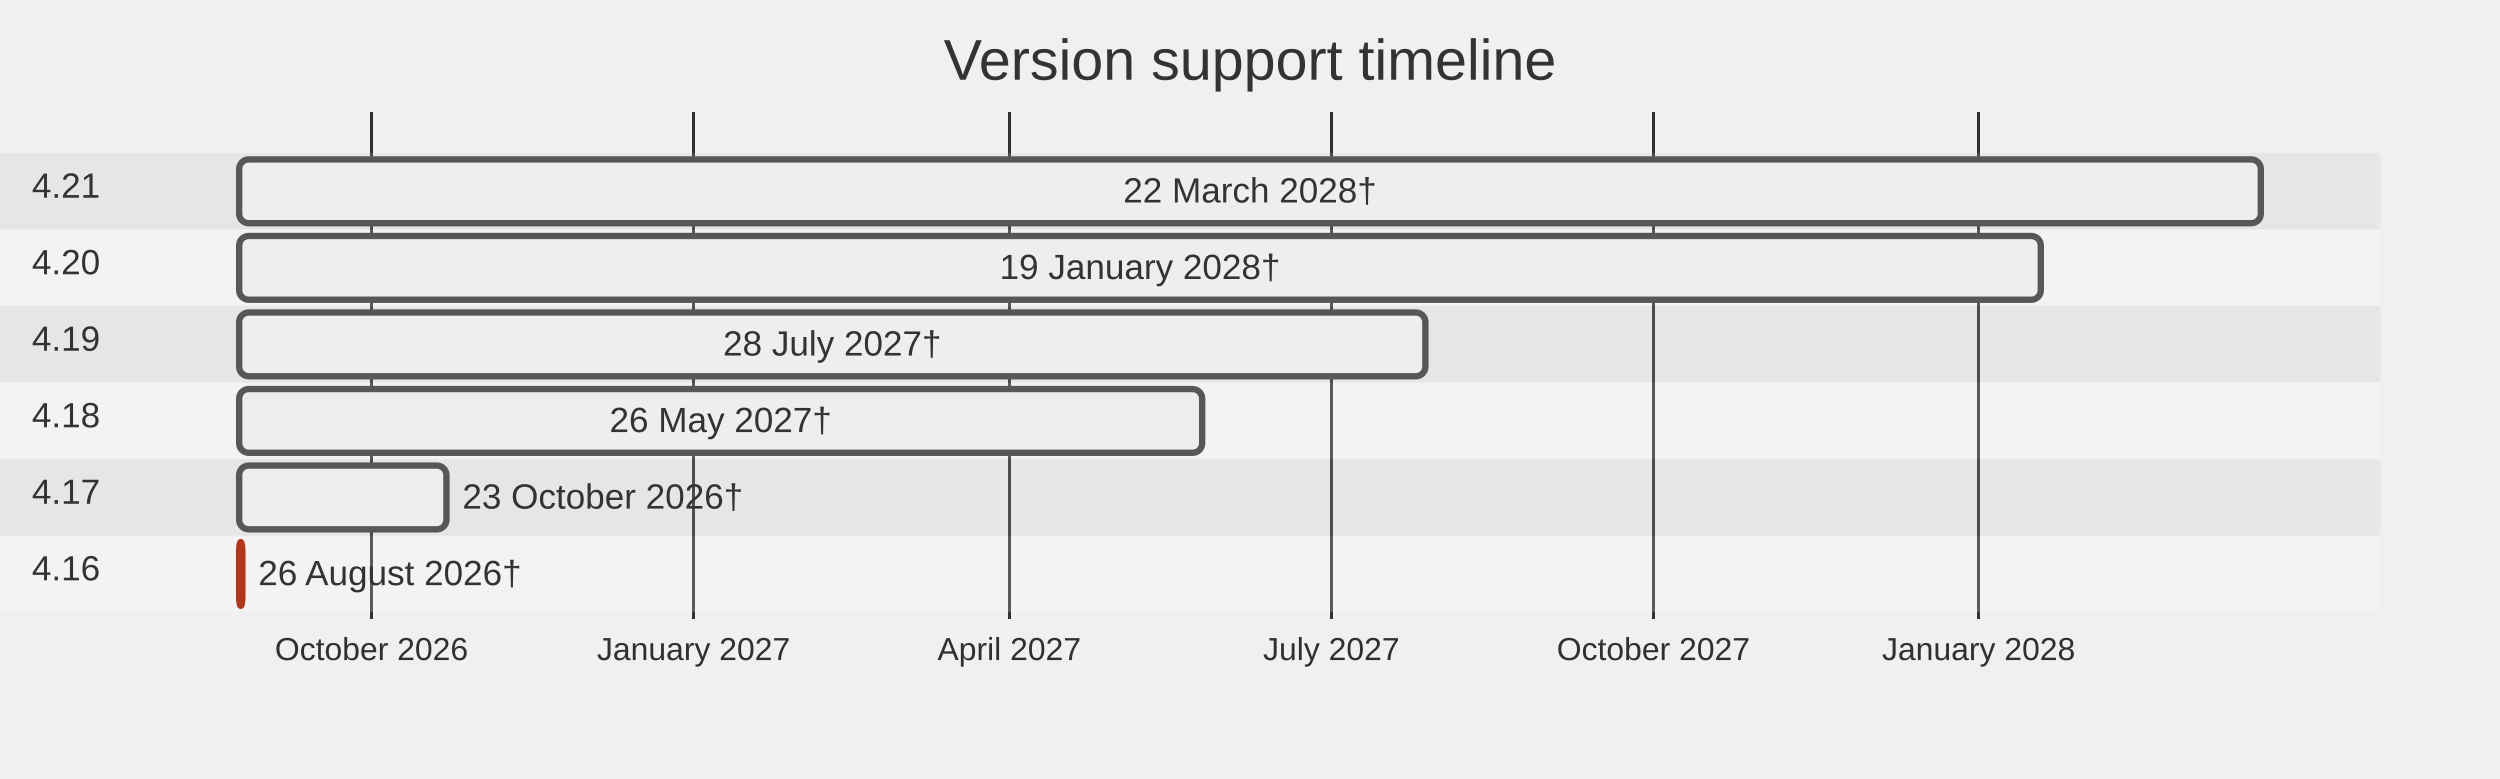
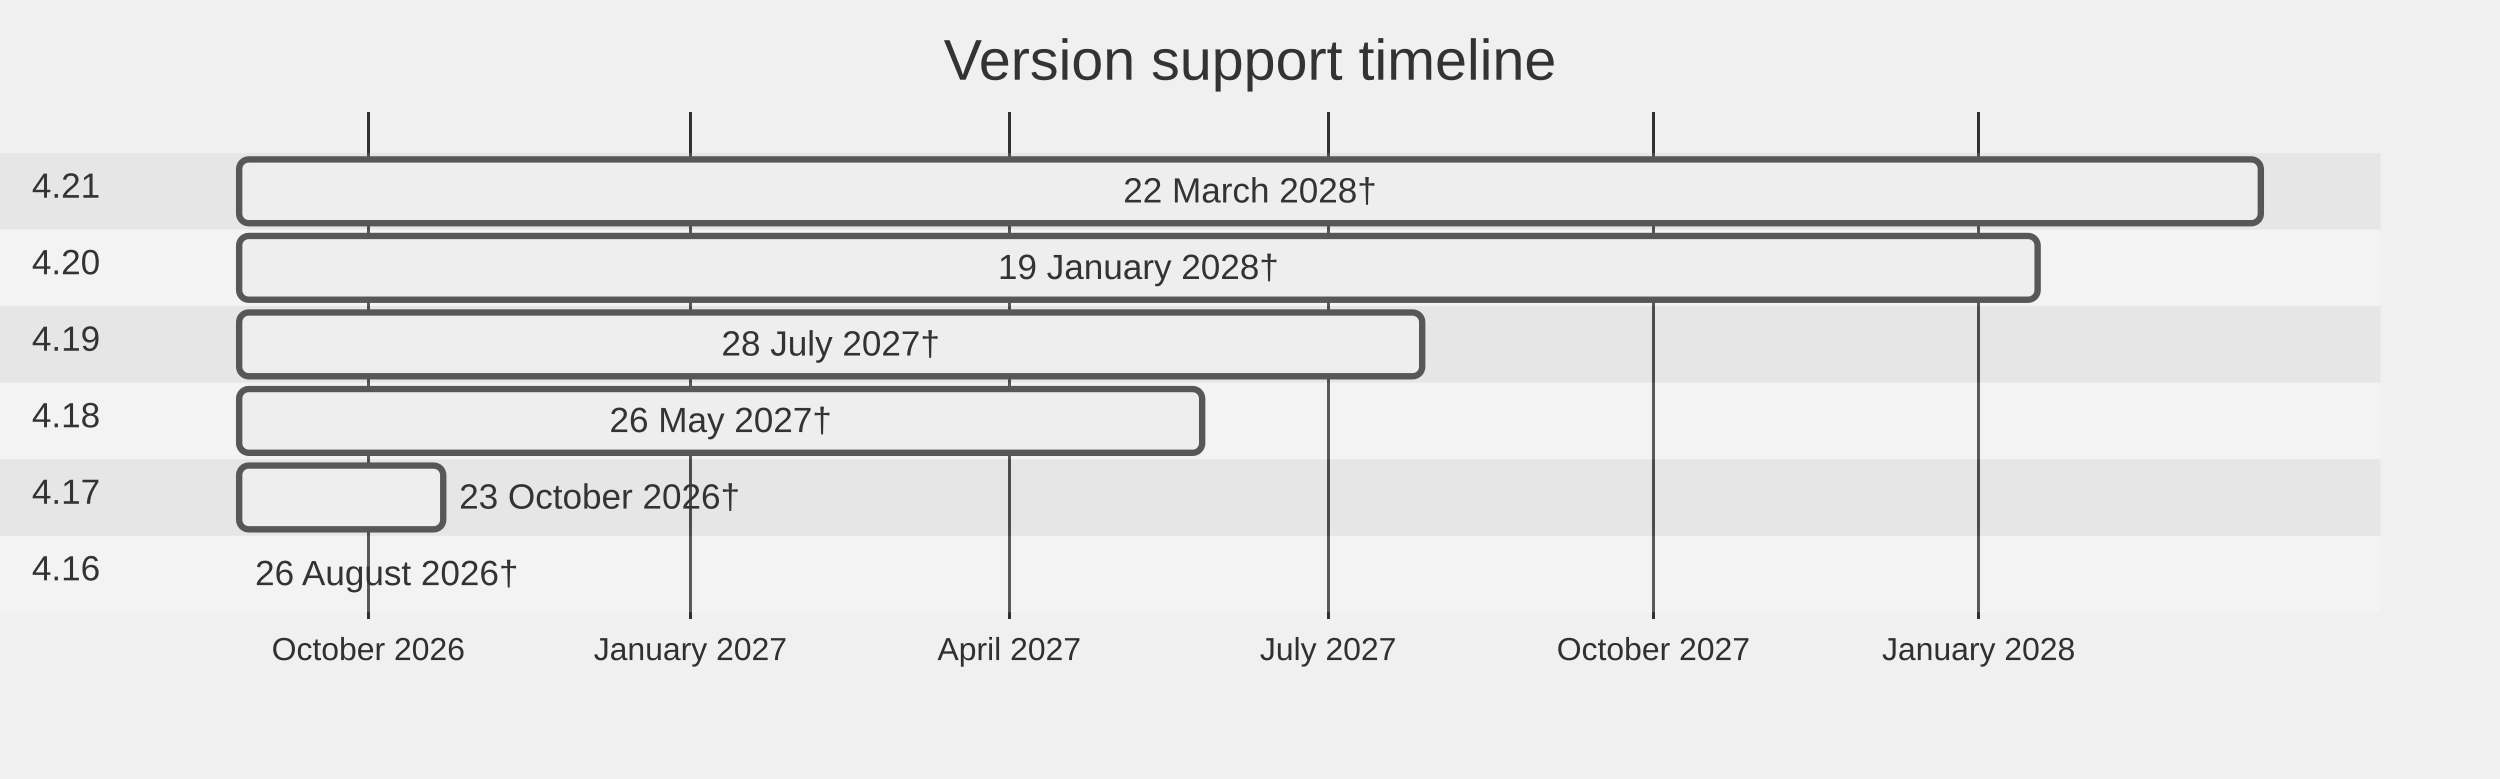
<svg xmlns="http://www.w3.org/2000/svg" id="my-svg" width="100%" viewBox="0 0 784 244" style="max-width: 784px; background-color: white;" role="graphics-document document" aria-roledescription="gantt">
  <style>#my-svg{font-family:"trebuchet ms",verdana,arial,sans-serif;font-size:16px;fill:#000000;}@keyframes edge-animation-frame{from{stroke-dashoffset:0;}}@keyframes dash{to{stroke-dashoffset:0;}}#my-svg .edge-animation-slow{stroke-dasharray:9,5!important;stroke-dashoffset:900;animation:dash 50s linear infinite;stroke-linecap:round;}#my-svg .edge-animation-fast{stroke-dasharray:9,5!important;stroke-dashoffset:900;animation:dash 20s linear infinite;stroke-linecap:round;}#my-svg .error-icon{fill:#552222;}#my-svg .error-text{fill:#552222;stroke:#552222;}#my-svg .edge-thickness-normal{stroke-width:1px;}#my-svg .edge-thickness-thick{stroke-width:3.5px;}#my-svg .edge-pattern-solid{stroke-dasharray:0;}#my-svg .edge-thickness-invisible{stroke-width:0;fill:none;}#my-svg .edge-pattern-dashed{stroke-dasharray:3;}#my-svg .edge-pattern-dotted{stroke-dasharray:2;}#my-svg .marker{fill:#666;stroke:#666;}#my-svg .marker.cross{stroke:#666;}#my-svg svg{font-family:"trebuchet ms",verdana,arial,sans-serif;font-size:16px;}#my-svg p{margin:0;}#my-svg .mermaid-main-font{font-family:"trebuchet ms",verdana,arial,sans-serif;}#my-svg .exclude-range{fill:#eeeeee;}#my-svg .section{stroke:none;opacity:0.2;}#my-svg .section0{fill:hsl(0, 0%, 73.922%);}#my-svg .section2{fill:hsl(0, 0%, 73.922%);}#my-svg .section1,#my-svg .section3{fill:white;opacity:0.2;}#my-svg .sectionTitle0{fill:#333;}#my-svg .sectionTitle1{fill:#333;}#my-svg .sectionTitle2{fill:#333;}#my-svg .sectionTitle3{fill:#333;}#my-svg .sectionTitle{text-anchor:start;font-family:"trebuchet ms",verdana,arial,sans-serif;}#my-svg .grid .tick{stroke:hsl(0, 0%, 90%);opacity:0.8;shape-rendering:crispEdges;}#my-svg .grid .tick text{font-family:"trebuchet ms",verdana,arial,sans-serif;fill:#000000;}#my-svg .grid path{stroke-width:0;}#my-svg .today{fill:none;stroke:#d42;stroke-width:2px;}#my-svg .task{stroke-width:2;}#my-svg .taskText{text-anchor:middle;font-family:"trebuchet ms",verdana,arial,sans-serif;}#my-svg .taskTextOutsideRight{fill:#333;text-anchor:start;font-family:"trebuchet ms",verdana,arial,sans-serif;}#my-svg .taskTextOutsideLeft{fill:#333;text-anchor:end;}#my-svg .task.clickable{cursor:pointer;}#my-svg .taskText.clickable{cursor:pointer;fill:#003163!important;font-weight:bold;}#my-svg .taskTextOutsideLeft.clickable{cursor:pointer;fill:#003163!important;font-weight:bold;}#my-svg .taskTextOutsideRight.clickable{cursor:pointer;fill:#003163!important;font-weight:bold;}#my-svg .taskText0,#my-svg .taskText1,#my-svg .taskText2,#my-svg .taskText3{fill:white;}#my-svg .task0,#my-svg .task1,#my-svg .task2,#my-svg .task3{fill:#707070;stroke:hsl(0, 0%, 33.922%);}#my-svg .taskTextOutside0,#my-svg .taskTextOutside2{fill:#333;}#my-svg .taskTextOutside1,#my-svg .taskTextOutside3{fill:#333;}#my-svg .active0,#my-svg .active1,#my-svg .active2,#my-svg .active3{fill:#eee;stroke:hsl(0, 0%, 33.922%);}#my-svg .activeText0,#my-svg .activeText1,#my-svg .activeText2,#my-svg .activeText3{fill:#333!important;}#my-svg .done0,#my-svg .done1,#my-svg .done2,#my-svg .done3{stroke:#666;fill:#bbb;stroke-width:2;}#my-svg .doneText0,#my-svg .doneText1,#my-svg .doneText2,#my-svg .doneText3{fill:#333!important;}#my-svg .doneText0.taskTextOutsideLeft,#my-svg .doneText0.taskTextOutsideRight,#my-svg .doneText1.taskTextOutsideLeft,#my-svg .doneText1.taskTextOutsideRight,#my-svg .doneText2.taskTextOutsideLeft,#my-svg .doneText2.taskTextOutsideRight,#my-svg .doneText3.taskTextOutsideLeft,#my-svg .doneText3.taskTextOutsideRight{fill:#333!important;}#my-svg .crit0,#my-svg .crit1,#my-svg .crit2,#my-svg .crit3{stroke:hsl(10.909, 73.333%, 40%);fill:#d42;stroke-width:2;}#my-svg .activeCrit0,#my-svg .activeCrit1,#my-svg .activeCrit2,#my-svg .activeCrit3{stroke:hsl(10.909, 73.333%, 40%);fill:#eee;stroke-width:2;}#my-svg .doneCrit0,#my-svg .doneCrit1,#my-svg .doneCrit2,#my-svg .doneCrit3{stroke:hsl(10.909, 73.333%, 40%);fill:#bbb;stroke-width:2;cursor:pointer;shape-rendering:crispEdges;}#my-svg .milestone{transform:rotate(45deg) scale(0.8,0.8);}#my-svg .milestoneText{font-style:italic;}#my-svg .doneCritText0,#my-svg .doneCritText1,#my-svg .doneCritText2,#my-svg .doneCritText3{fill:#333!important;}#my-svg .doneCritText0.taskTextOutsideLeft,#my-svg .doneCritText0.taskTextOutsideRight,#my-svg .doneCritText1.taskTextOutsideLeft,#my-svg .doneCritText1.taskTextOutsideRight,#my-svg .doneCritText2.taskTextOutsideLeft,#my-svg .doneCritText2.taskTextOutsideRight,#my-svg .doneCritText3.taskTextOutsideLeft,#my-svg .doneCritText3.taskTextOutsideRight{fill:#333!important;}#my-svg .vert{stroke:#d42;}#my-svg .vertText{font-size:15px;text-anchor:middle;fill:#d42!important;}#my-svg .activeCritText0,#my-svg .activeCritText1,#my-svg .activeCritText2,#my-svg .activeCritText3{fill:#333!important;}#my-svg .titleText{text-anchor:middle;font-size:18px;fill:#333;font-family:"trebuchet ms",verdana,arial,sans-serif;}#my-svg .node .neo-node{stroke:#999;}#my-svg [data-look="neo"].node rect,#my-svg [data-look="neo"].cluster rect,#my-svg [data-look="neo"].node polygon{stroke:url(#my-svg-gradient);filter:drop-shadow( 1px 2px 2px rgba(185,185,185,1));}#my-svg [data-look="neo"].swimlane.cluster rect{filter:none;}#my-svg [data-look="neo"].node path{stroke:url(#my-svg-gradient);stroke-width:1px;}#my-svg [data-look="neo"].node .outer-path{filter:drop-shadow( 1px 2px 2px rgba(185,185,185,1));}#my-svg [data-look="neo"].node .neo-line path{stroke:#999;filter:none;}#my-svg [data-look="neo"].node circle{stroke:url(#my-svg-gradient);filter:drop-shadow( 1px 2px 2px rgba(185,185,185,1));}#my-svg [data-look="neo"].node circle .state-start{fill:#000000;}#my-svg [data-look="neo"].icon-shape .icon{fill:url(#my-svg-gradient);filter:drop-shadow( 1px 2px 2px rgba(185,185,185,1));}#my-svg [data-look="neo"].icon-shape .icon-neo path{stroke:url(#my-svg-gradient);filter:drop-shadow( 1px 2px 2px rgba(185,185,185,1));}#my-svg :root{--mermaid-font-family:"trebuchet ms",verdana,arial,sans-serif;}</style>
  <g />
  <g class="grid" transform="translate(75, 194)" fill="none" font-size="10" font-family="sans-serif" text-anchor="middle">
    <path class="domain" stroke="currentColor" d="M0.5,-159V0.5H634.5V-159" />
-     <g class="tick" opacity="1" transform="translate(41.5,0)">
+     <g class="tick" opacity="1" transform="translate(40.5,0)">
      <line stroke="currentColor" y2="-159" />
      <text fill="#000" y="3" dy="1em" stroke="none" font-size="10" style="text-anchor: middle;"> October 2026</text>
    </g>
-     <g class="tick" opacity="1" transform="translate(142.5,0)">
+     <g class="tick" opacity="1" transform="translate(141.5,0)">
      <line stroke="currentColor" y2="-159" />
      <text fill="#000" y="3" dy="1em" stroke="none" font-size="10" style="text-anchor: middle;"> January 2027</text>
    </g>
    <g class="tick" opacity="1" transform="translate(241.5,0)">
      <line stroke="currentColor" y2="-159" />
      <text fill="#000" y="3" dy="1em" stroke="none" font-size="10" style="text-anchor: middle;"> April 2027</text>
    </g>
-     <g class="tick" opacity="1" transform="translate(342.5,0)">
+     <g class="tick" opacity="1" transform="translate(341.5,0)">
      <line stroke="currentColor" y2="-159" />
      <text fill="#000" y="3" dy="1em" stroke="none" font-size="10" style="text-anchor: middle;"> July 2027</text>
    </g>
    <g class="tick" opacity="1" transform="translate(443.5,0)">
      <line stroke="currentColor" y2="-159" />
      <text fill="#000" y="3" dy="1em" stroke="none" font-size="10" style="text-anchor: middle;"> October 2027</text>
    </g>
    <g class="tick" opacity="1" transform="translate(545.5,0)">
      <line stroke="currentColor" y2="-159" />
      <text fill="#000" y="3" dy="1em" stroke="none" font-size="10" style="text-anchor: middle;"> January 2028</text>
    </g>
  </g>
  <g>
    <rect x="0" y="48" width="746.5" height="24" class="section section0" />
    <rect x="0" y="72" width="746.5" height="24" class="section section1" />
    <rect x="0" y="96" width="746.5" height="24" class="section section2" />
    <rect x="0" y="120" width="746.5" height="24" class="section section3" />
    <rect x="0" y="144" width="746.5" height="24" class="section section0" />
    <rect x="0" y="168" width="746.5" height="24" class="section section1" />
  </g>
  <g>
    <rect id="my-svg-task1" rx="3" ry="3" x="75" y="50" width="634" height="20" transform-origin="392px 60px" class="task active0" />
-     <rect id="my-svg-task2" rx="3" ry="3" x="75" y="74" width="565" height="20" transform-origin="357.5px 84px" class="task active1" />
-     <rect id="my-svg-task3" rx="3" ry="3" x="75" y="98" width="372" height="20" transform-origin="261px 108px" class="task active2" />
+     <rect id="my-svg-task2" rx="3" ry="3" x="75" y="74" width="564" height="20" transform-origin="357px 84px" class="task active1" />
+     <rect id="my-svg-task3" rx="3" ry="3" x="75" y="98" width="371" height="20" transform-origin="260.5px 108px" class="task active2" />
    <rect id="my-svg-task4" rx="3" ry="3" x="75" y="122" width="302" height="20" transform-origin="226px 132px" class="task active3" />
-     <rect id="my-svg-task5" rx="3" ry="3" x="75" y="146" width="65" height="20" transform-origin="107.5px 156px" class="task active0" />
-     <rect id="my-svg-task6" rx="3" ry="3" x="75" y="170" width="1" height="20" transform-origin="75.5px 180px" class="task crit1" />
+     <rect id="my-svg-task5" rx="3" ry="3" x="75" y="146" width="64" height="20" transform-origin="107px 156px" class="task active0" />
+     <rect id="my-svg-task6" rx="3" ry="3" x="75" y="170" width="0" height="20" transform-origin="75px 180px" class="task crit1" />
    <text id="my-svg-task1-text" font-size="11" x="392" y="63.5" class="taskText taskText0 activeText0 width-88.51611328125">22 March 2028†      </text>
-     <text id="my-svg-task2-text" font-size="11" x="357.5" y="87.5" class="taskText taskText1 activeText1 width-96.685546875">19 January 2028†    </text>
-     <text id="my-svg-task3-text" font-size="11" x="261" y="111.5" class="taskText taskText2 activeText2 width-74.76611328125">28 July 2027†       </text>
+     <text id="my-svg-task2-text" font-size="11" x="357" y="87.5" class="taskText taskText1 activeText1 width-96.685546875">19 January 2028†    </text>
+     <text id="my-svg-task3-text" font-size="11" x="260.5" y="111.5" class="taskText taskText2 activeText2 width-74.76611328125">28 July 2027†       </text>
    <text id="my-svg-task4-text" font-size="11" x="226" y="135.5" class="taskText taskText3 activeText3 width-77.7255859375">26 May 2027†        </text>
-     <text id="my-svg-task5-text" font-size="11" x="145" y="159.5" class="taskTextOutsideRight taskTextOutside0 activeText0 width-99.005859375">23 October 2026†    </text>
-     <text id="my-svg-task6-text" font-size="11" x="81" y="183.5" class="taskTextOutsideRight taskTextOutside1  critText1 width-93.47900390625">26 August 2026†     </text>
+     <text id="my-svg-task5-text" font-size="11" x="144" y="159.5" class="taskTextOutsideRight taskTextOutside0 activeText0 width-99.005859375">23 October 2026†    </text>
+     <text id="my-svg-task6-text" font-size="11" x="80" y="183.5" class="taskTextOutsideRight taskTextOutside1  critText1 width-93.47900390625">26 August 2026†     </text>
  </g>
  <g>
    <text dy="0em" x="10" y="62" font-size="11" class="sectionTitle sectionTitle0">
      <tspan alignment-baseline="central" x="10">4.21</tspan>
    </text>
    <text dy="0em" x="10" y="86" font-size="11" class="sectionTitle sectionTitle1">
      <tspan alignment-baseline="central" x="10">4.20</tspan>
    </text>
    <text dy="0em" x="10" y="110" font-size="11" class="sectionTitle sectionTitle2">
      <tspan alignment-baseline="central" x="10">4.19</tspan>
    </text>
    <text dy="0em" x="10" y="134" font-size="11" class="sectionTitle sectionTitle3">
      <tspan alignment-baseline="central" x="10">4.18</tspan>
    </text>
    <text dy="0em" x="10" y="158" font-size="11" class="sectionTitle sectionTitle0">
      <tspan alignment-baseline="central" x="10">4.17</tspan>
    </text>
    <text dy="0em" x="10" y="182" font-size="11" class="sectionTitle sectionTitle1">
      <tspan alignment-baseline="central" x="10">4.16</tspan>
    </text>
  </g>
  <text x="392" y="25" class="titleText">Version support timeline</text>
</svg>
